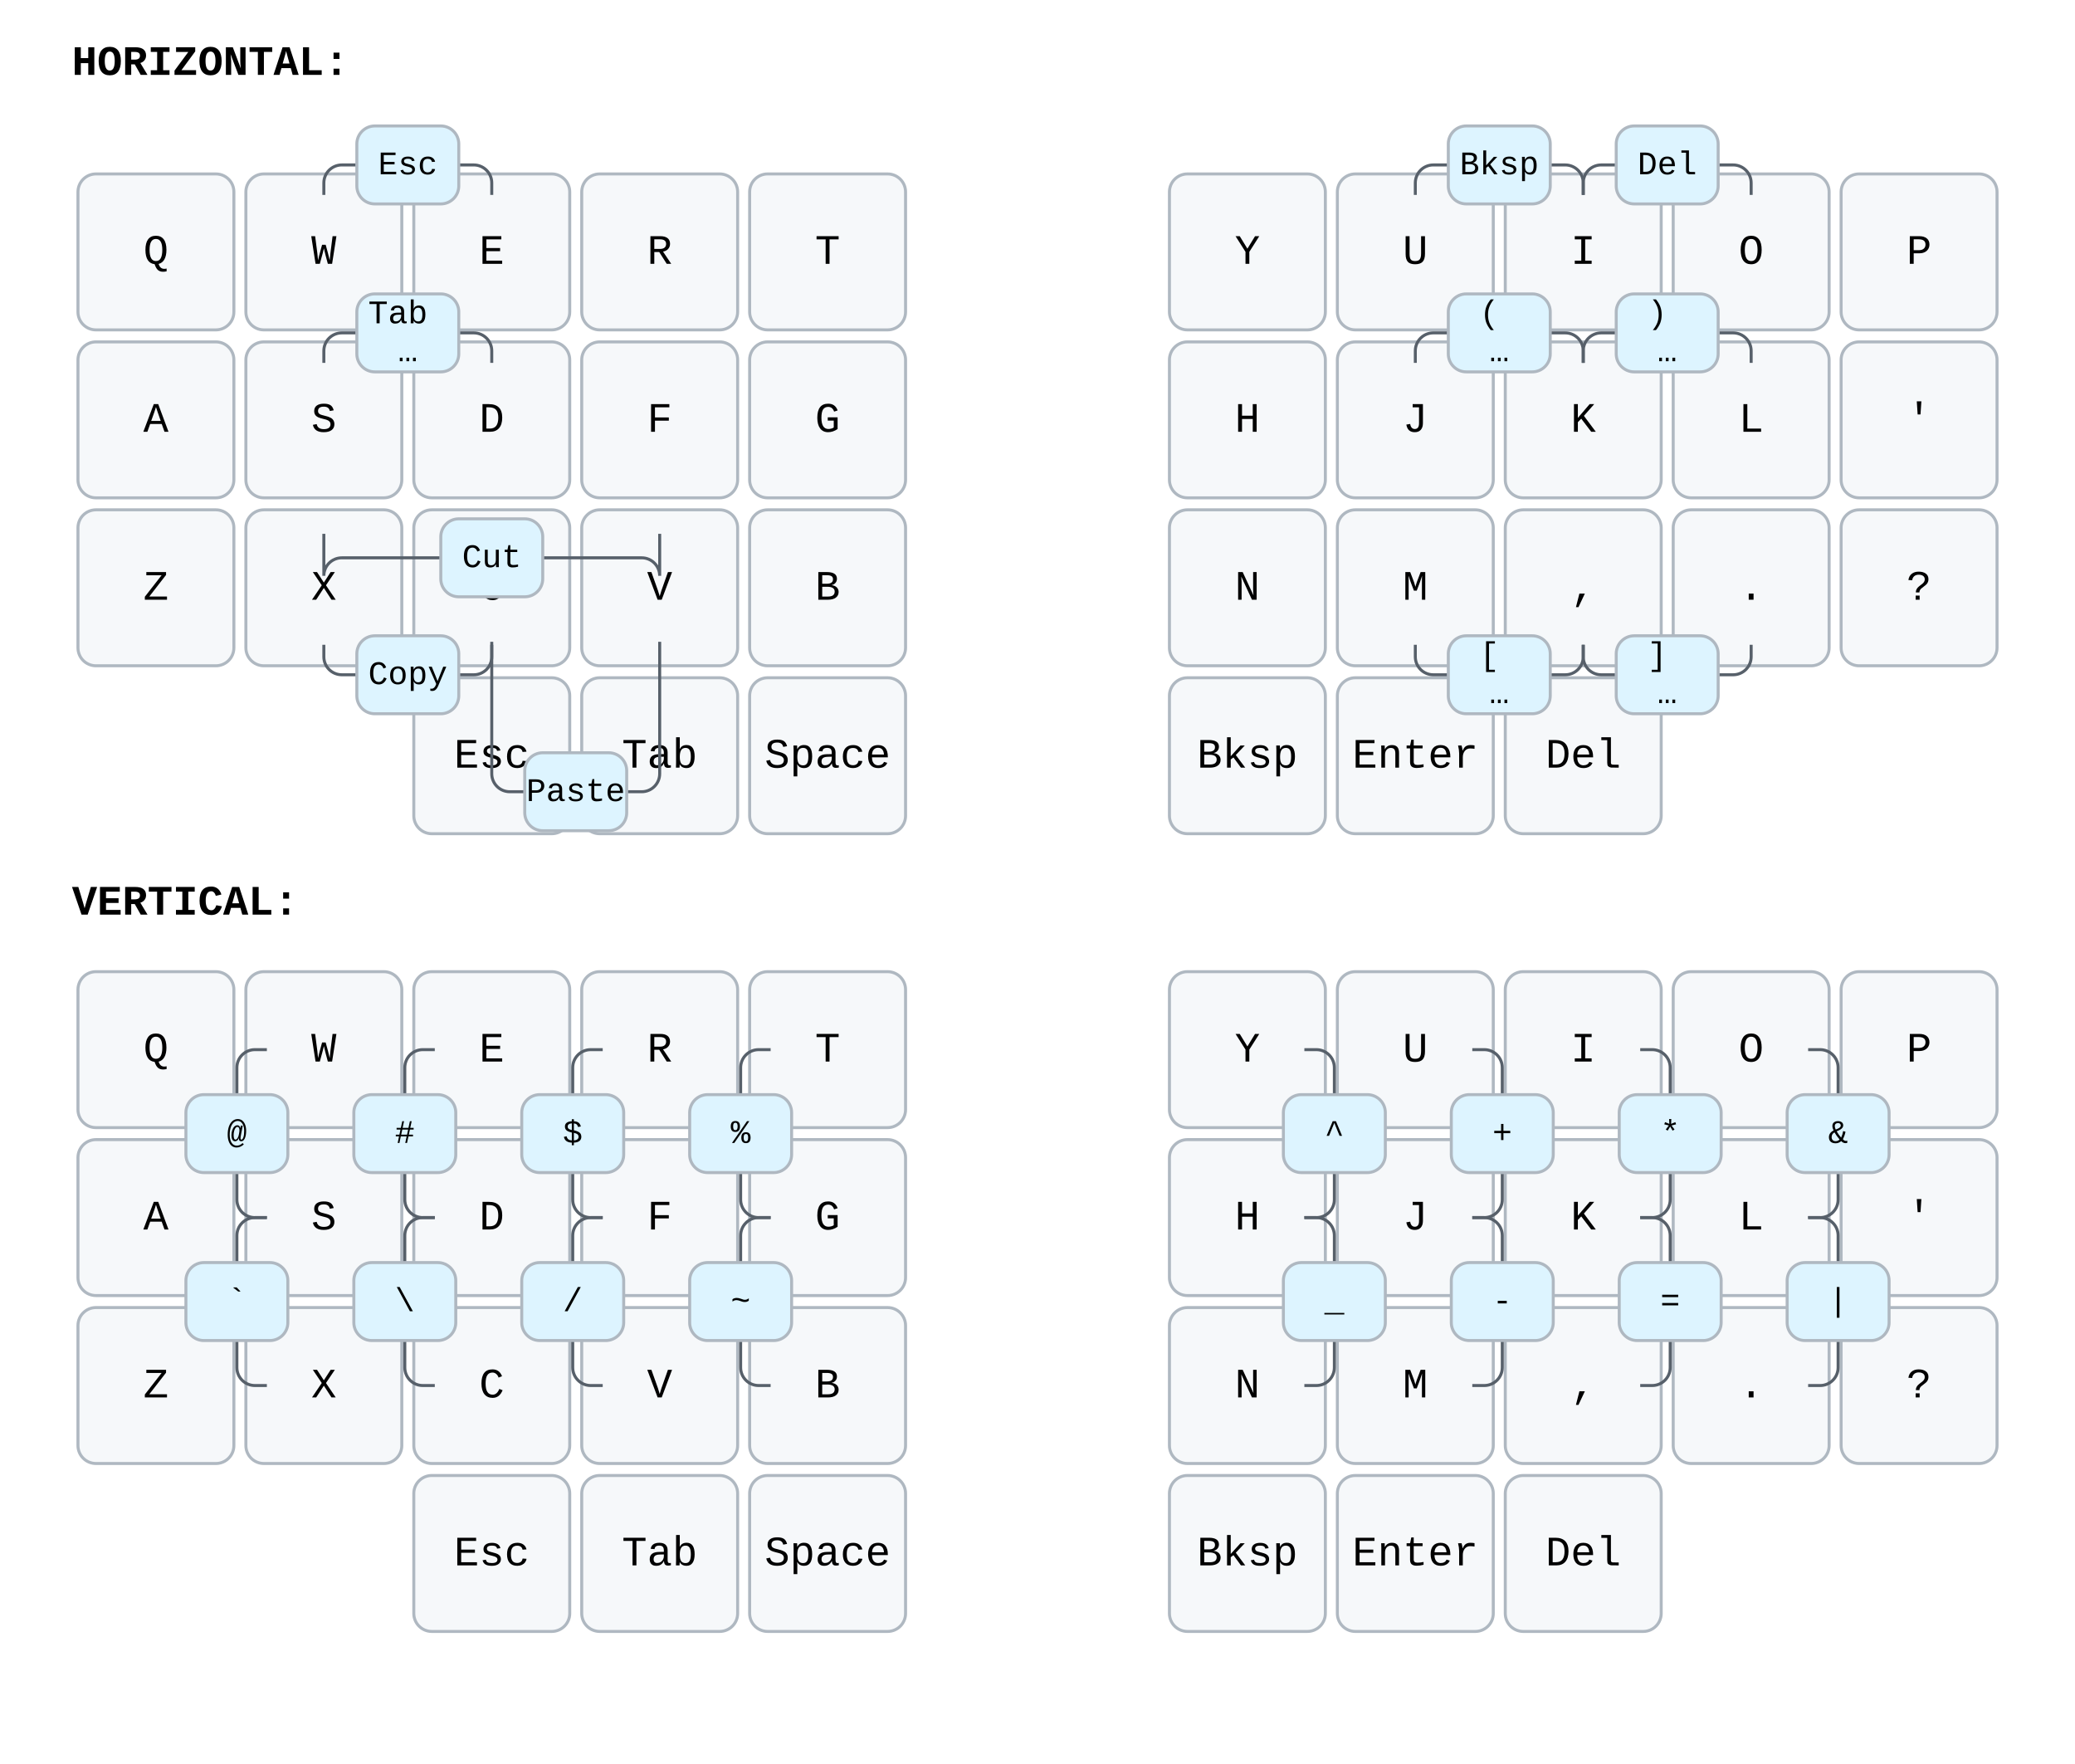
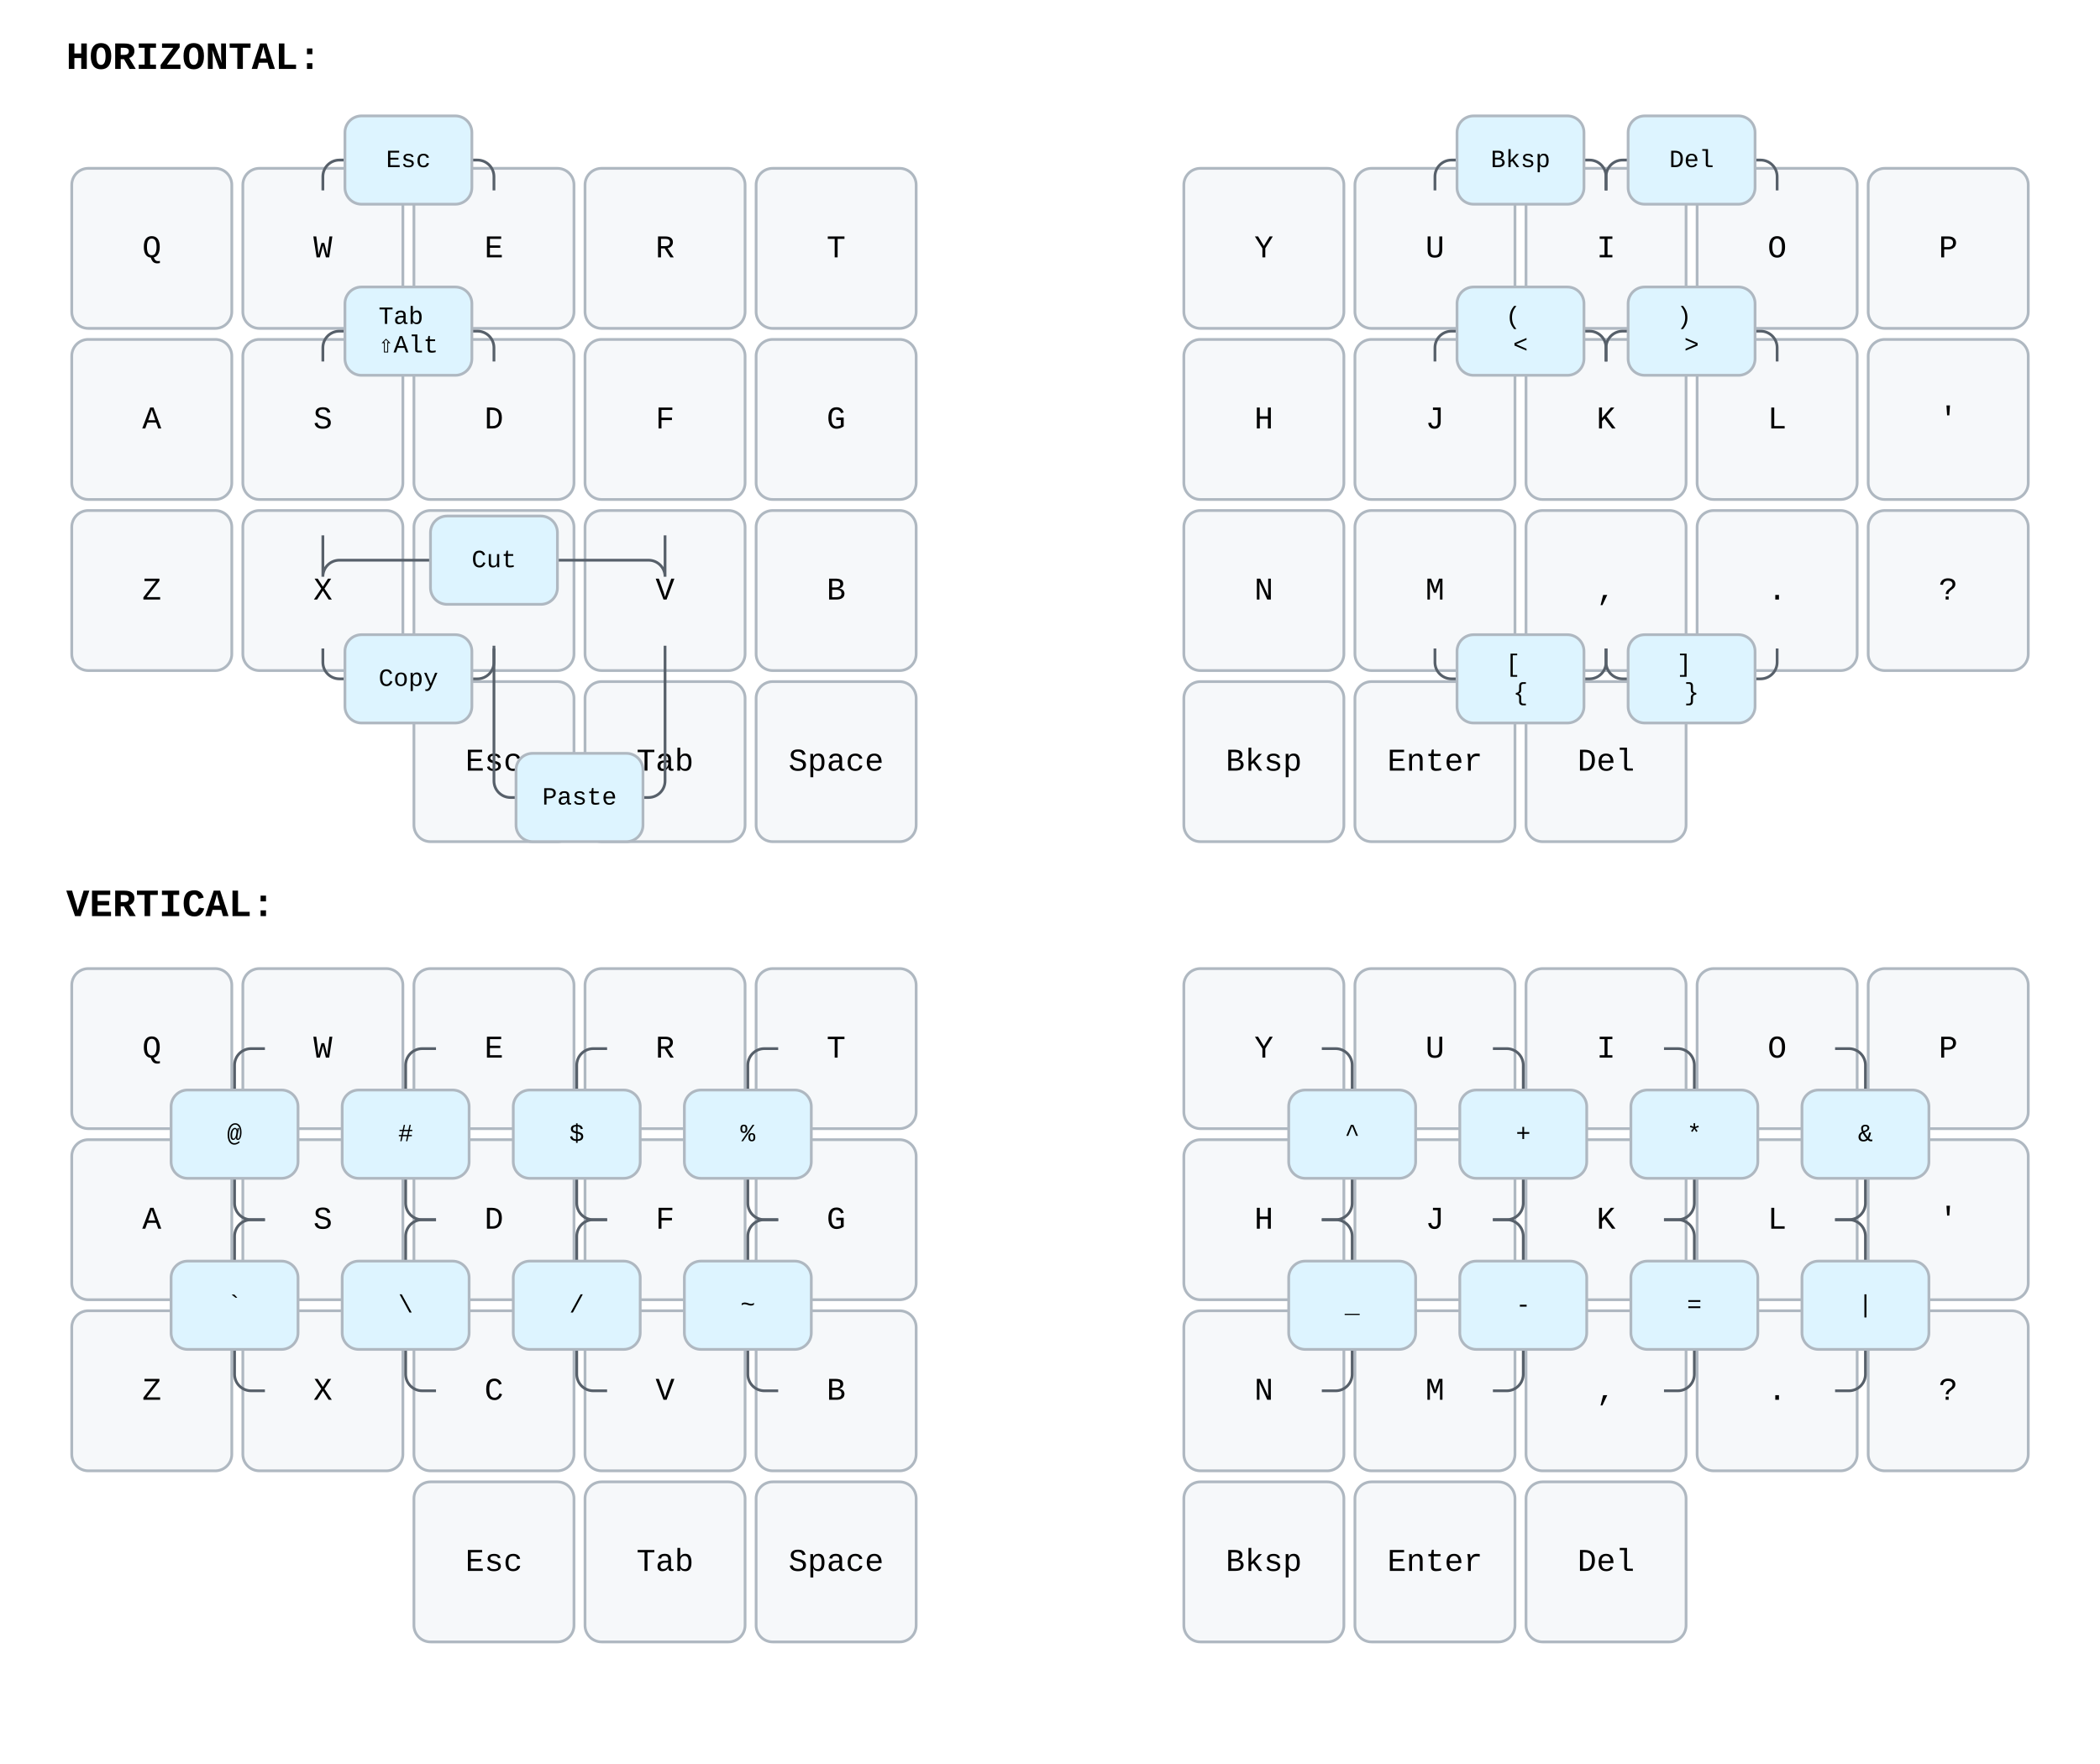
- <svg xmlns="http://www.w3.org/2000/svg" width="692" height="588" viewBox="0 0 692 588" class="keymap">
+ <svg xmlns="http://www.w3.org/2000/svg" width="761" height="639" viewBox="0 0 761 639" class="keymap">
  <style>svg {
  font-family: ui-monospace, SFMono-Regular, Consolas, Liberation Mono, monospace;
-   font-size: 14px;
+   font-size: 11.5px;
  text-rendering: optimizeLegibility;
}
rect { fill: #f6f8fa; stroke: #afb8c1; stroke-width: 1; }
rect.held { fill: #ffebe9; }
rect.combo { fill: #ddf4ff; }
text { text-anchor: middle; dominant-baseline: middle; }
- text.label { font-weight: 700; text-anchor: start; }
- text.hold, text.shifted, text.combo { font-size: 11px; }
+ text.label { font-size: 14px; font-weight: 700; text-anchor: start; }
+ text.hold, text.shifted { font-size: 8px; }
+ text.hold { transform: translateY(-5px); }
+ text.shifted { transform: translateY(5px); }
+ text.combo { font-size: 9px; }
path { stroke: #57606a; stroke-width: 1; fill: none; }

@media (prefers-color-scheme: dark) {
svg.keymap { fill: #d1d6db; }
rect.key { fill: #3f4750; }
rect.key, rect.combo { stroke: #60666c; }
rect.combo, rect.combo-separate { fill: #1f3d7a; }
rect.held, rect.combo.held { fill: #854747; }
text.label, text.footer { stroke: black; }
text.trans { fill: #7e8184; }
path.combo { stroke: #7f7f7f; }

}</style>
  <g transform="translate(24, 0)" class="layer-HORIZONTAL">
    <text x="0" y="21" class="label" id="HORIZONTAL">HORIZONTAL:</text>
-     <g transform="translate(0, 56)">
-       <g transform="translate(28, 28)" class="key keypos-0">
-         <rect rx="6" ry="6" x="-26" y="-26" width="52" height="52" class="key" />
+     <g transform="translate(0, 59)">
+       <g transform="translate(31, 31)" class="key keypos-0">
+         <rect rx="6" ry="6" x="-29" y="-29" width="58" height="58" class="key" />
        <text x="0" y="0" class="key tap">Q</text>
      </g>
-       <g transform="translate(84, 28)" class="key keypos-1">
-         <rect rx="6" ry="6" x="-26" y="-26" width="52" height="52" class="key" />
+       <g transform="translate(93, 31)" class="key keypos-1">
+         <rect rx="6" ry="6" x="-29" y="-29" width="58" height="58" class="key" />
        <text x="0" y="0" class="key tap">W</text>
      </g>
-       <g transform="translate(140, 28)" class="key keypos-2">
-         <rect rx="6" ry="6" x="-26" y="-26" width="52" height="52" class="key" />
+       <g transform="translate(155, 31)" class="key keypos-2">
+         <rect rx="6" ry="6" x="-29" y="-29" width="58" height="58" class="key" />
        <text x="0" y="0" class="key tap">E</text>
      </g>
-       <g transform="translate(196, 28)" class="key keypos-3">
-         <rect rx="6" ry="6" x="-26" y="-26" width="52" height="52" class="key" />
+       <g transform="translate(217, 31)" class="key keypos-3">
+         <rect rx="6" ry="6" x="-29" y="-29" width="58" height="58" class="key" />
        <text x="0" y="0" class="key tap">R</text>
      </g>
-       <g transform="translate(252, 28)" class="key keypos-4">
-         <rect rx="6" ry="6" x="-26" y="-26" width="52" height="52" class="key" />
+       <g transform="translate(279, 31)" class="key keypos-4">
+         <rect rx="6" ry="6" x="-29" y="-29" width="58" height="58" class="key" />
        <text x="0" y="0" class="key tap">T</text>
      </g>
-       <g transform="translate(392, 28)" class="key keypos-5">
-         <rect rx="6" ry="6" x="-26" y="-26" width="52" height="52" class="key" />
+       <g transform="translate(434, 31)" class="key keypos-5">
+         <rect rx="6" ry="6" x="-29" y="-29" width="58" height="58" class="key" />
        <text x="0" y="0" class="key tap">Y</text>
      </g>
-       <g transform="translate(448, 28)" class="key keypos-6">
-         <rect rx="6" ry="6" x="-26" y="-26" width="52" height="52" class="key" />
+       <g transform="translate(496, 31)" class="key keypos-6">
+         <rect rx="6" ry="6" x="-29" y="-29" width="58" height="58" class="key" />
        <text x="0" y="0" class="key tap">U</text>
      </g>
-       <g transform="translate(504, 28)" class="key keypos-7">
-         <rect rx="6" ry="6" x="-26" y="-26" width="52" height="52" class="key" />
+       <g transform="translate(558, 31)" class="key keypos-7">
+         <rect rx="6" ry="6" x="-29" y="-29" width="58" height="58" class="key" />
        <text x="0" y="0" class="key tap">I</text>
      </g>
-       <g transform="translate(560, 28)" class="key keypos-8">
-         <rect rx="6" ry="6" x="-26" y="-26" width="52" height="52" class="key" />
+       <g transform="translate(620, 31)" class="key keypos-8">
+         <rect rx="6" ry="6" x="-29" y="-29" width="58" height="58" class="key" />
        <text x="0" y="0" class="key tap">O</text>
      </g>
-       <g transform="translate(616, 28)" class="key keypos-9">
-         <rect rx="6" ry="6" x="-26" y="-26" width="52" height="52" class="key" />
+       <g transform="translate(682, 31)" class="key keypos-9">
+         <rect rx="6" ry="6" x="-29" y="-29" width="58" height="58" class="key" />
        <text x="0" y="0" class="key tap">P</text>
      </g>
-       <g transform="translate(28, 84)" class="key keypos-10">
-         <rect rx="6" ry="6" x="-26" y="-26" width="52" height="52" class="key" />
+       <g transform="translate(31, 93)" class="key keypos-10">
+         <rect rx="6" ry="6" x="-29" y="-29" width="58" height="58" class="key" />
        <text x="0" y="0" class="key tap">A</text>
      </g>
-       <g transform="translate(84, 84)" class="key keypos-11">
-         <rect rx="6" ry="6" x="-26" y="-26" width="52" height="52" class="key" />
+       <g transform="translate(93, 93)" class="key keypos-11">
+         <rect rx="6" ry="6" x="-29" y="-29" width="58" height="58" class="key" />
        <text x="0" y="0" class="key tap">S</text>
      </g>
-       <g transform="translate(140, 84)" class="key keypos-12">
-         <rect rx="6" ry="6" x="-26" y="-26" width="52" height="52" class="key" />
+       <g transform="translate(155, 93)" class="key keypos-12">
+         <rect rx="6" ry="6" x="-29" y="-29" width="58" height="58" class="key" />
        <text x="0" y="0" class="key tap">D</text>
      </g>
-       <g transform="translate(196, 84)" class="key keypos-13">
-         <rect rx="6" ry="6" x="-26" y="-26" width="52" height="52" class="key" />
+       <g transform="translate(217, 93)" class="key keypos-13">
+         <rect rx="6" ry="6" x="-29" y="-29" width="58" height="58" class="key" />
        <text x="0" y="0" class="key tap">F</text>
      </g>
-       <g transform="translate(252, 84)" class="key keypos-14">
-         <rect rx="6" ry="6" x="-26" y="-26" width="52" height="52" class="key" />
+       <g transform="translate(279, 93)" class="key keypos-14">
+         <rect rx="6" ry="6" x="-29" y="-29" width="58" height="58" class="key" />
        <text x="0" y="0" class="key tap">G</text>
      </g>
-       <g transform="translate(392, 84)" class="key keypos-15">
-         <rect rx="6" ry="6" x="-26" y="-26" width="52" height="52" class="key" />
+       <g transform="translate(434, 93)" class="key keypos-15">
+         <rect rx="6" ry="6" x="-29" y="-29" width="58" height="58" class="key" />
        <text x="0" y="0" class="key tap">H</text>
      </g>
-       <g transform="translate(448, 84)" class="key keypos-16">
-         <rect rx="6" ry="6" x="-26" y="-26" width="52" height="52" class="key" />
+       <g transform="translate(496, 93)" class="key keypos-16">
+         <rect rx="6" ry="6" x="-29" y="-29" width="58" height="58" class="key" />
        <text x="0" y="0" class="key tap">J</text>
      </g>
-       <g transform="translate(504, 84)" class="key keypos-17">
-         <rect rx="6" ry="6" x="-26" y="-26" width="52" height="52" class="key" />
+       <g transform="translate(558, 93)" class="key keypos-17">
+         <rect rx="6" ry="6" x="-29" y="-29" width="58" height="58" class="key" />
        <text x="0" y="0" class="key tap">K</text>
      </g>
-       <g transform="translate(560, 84)" class="key keypos-18">
-         <rect rx="6" ry="6" x="-26" y="-26" width="52" height="52" class="key" />
+       <g transform="translate(620, 93)" class="key keypos-18">
+         <rect rx="6" ry="6" x="-29" y="-29" width="58" height="58" class="key" />
        <text x="0" y="0" class="key tap">L</text>
      </g>
-       <g transform="translate(616, 84)" class="key keypos-19">
-         <rect rx="6" ry="6" x="-26" y="-26" width="52" height="52" class="key" />
+       <g transform="translate(682, 93)" class="key keypos-19">
+         <rect rx="6" ry="6" x="-29" y="-29" width="58" height="58" class="key" />
        <text x="0" y="0" class="key tap">'</text>
      </g>
-       <g transform="translate(28, 140)" class="key keypos-20">
-         <rect rx="6" ry="6" x="-26" y="-26" width="52" height="52" class="key" />
+       <g transform="translate(31, 155)" class="key keypos-20">
+         <rect rx="6" ry="6" x="-29" y="-29" width="58" height="58" class="key" />
        <text x="0" y="0" class="key tap">Z</text>
      </g>
-       <g transform="translate(84, 140)" class="key keypos-21">
-         <rect rx="6" ry="6" x="-26" y="-26" width="52" height="52" class="key" />
+       <g transform="translate(93, 155)" class="key keypos-21">
+         <rect rx="6" ry="6" x="-29" y="-29" width="58" height="58" class="key" />
        <text x="0" y="0" class="key tap">X</text>
      </g>
-       <g transform="translate(140, 140)" class="key keypos-22">
-         <rect rx="6" ry="6" x="-26" y="-26" width="52" height="52" class="key" />
+       <g transform="translate(155, 155)" class="key keypos-22">
+         <rect rx="6" ry="6" x="-29" y="-29" width="58" height="58" class="key" />
        <text x="0" y="0" class="key tap">C</text>
      </g>
-       <g transform="translate(196, 140)" class="key keypos-23">
-         <rect rx="6" ry="6" x="-26" y="-26" width="52" height="52" class="key" />
+       <g transform="translate(217, 155)" class="key keypos-23">
+         <rect rx="6" ry="6" x="-29" y="-29" width="58" height="58" class="key" />
        <text x="0" y="0" class="key tap">V</text>
      </g>
-       <g transform="translate(252, 140)" class="key keypos-24">
-         <rect rx="6" ry="6" x="-26" y="-26" width="52" height="52" class="key" />
+       <g transform="translate(279, 155)" class="key keypos-24">
+         <rect rx="6" ry="6" x="-29" y="-29" width="58" height="58" class="key" />
        <text x="0" y="0" class="key tap">B</text>
      </g>
-       <g transform="translate(392, 140)" class="key keypos-25">
-         <rect rx="6" ry="6" x="-26" y="-26" width="52" height="52" class="key" />
+       <g transform="translate(434, 155)" class="key keypos-25">
+         <rect rx="6" ry="6" x="-29" y="-29" width="58" height="58" class="key" />
        <text x="0" y="0" class="key tap">N</text>
      </g>
-       <g transform="translate(448, 140)" class="key keypos-26">
-         <rect rx="6" ry="6" x="-26" y="-26" width="52" height="52" class="key" />
+       <g transform="translate(496, 155)" class="key keypos-26">
+         <rect rx="6" ry="6" x="-29" y="-29" width="58" height="58" class="key" />
        <text x="0" y="0" class="key tap">M</text>
      </g>
-       <g transform="translate(504, 140)" class="key keypos-27">
-         <rect rx="6" ry="6" x="-26" y="-26" width="52" height="52" class="key" />
+       <g transform="translate(558, 155)" class="key keypos-27">
+         <rect rx="6" ry="6" x="-29" y="-29" width="58" height="58" class="key" />
        <text x="0" y="0" class="key tap">,</text>
      </g>
-       <g transform="translate(560, 140)" class="key keypos-28">
-         <rect rx="6" ry="6" x="-26" y="-26" width="52" height="52" class="key" />
+       <g transform="translate(620, 155)" class="key keypos-28">
+         <rect rx="6" ry="6" x="-29" y="-29" width="58" height="58" class="key" />
        <text x="0" y="0" class="key tap">.</text>
      </g>
-       <g transform="translate(616, 140)" class="key keypos-29">
-         <rect rx="6" ry="6" x="-26" y="-26" width="52" height="52" class="key" />
+       <g transform="translate(682, 155)" class="key keypos-29">
+         <rect rx="6" ry="6" x="-29" y="-29" width="58" height="58" class="key" />
        <text x="0" y="0" class="key tap">?</text>
      </g>
-       <g transform="translate(140, 196)" class="key keypos-30">
-         <rect rx="6" ry="6" x="-26" y="-26" width="52" height="52" class="key" />
+       <g transform="translate(155, 217)" class="key keypos-30">
+         <rect rx="6" ry="6" x="-29" y="-29" width="58" height="58" class="key" />
        <text x="0" y="0" class="key tap">Esc</text>
      </g>
-       <g transform="translate(196, 196)" class="key keypos-31">
-         <rect rx="6" ry="6" x="-26" y="-26" width="52" height="52" class="key" />
+       <g transform="translate(217, 217)" class="key keypos-31">
+         <rect rx="6" ry="6" x="-29" y="-29" width="58" height="58" class="key" />
        <text x="0" y="0" class="key tap">Tab</text>
      </g>
-       <g transform="translate(252, 196)" class="key keypos-32">
-         <rect rx="6" ry="6" x="-26" y="-26" width="52" height="52" class="key" />
+       <g transform="translate(279, 217)" class="key keypos-32">
+         <rect rx="6" ry="6" x="-29" y="-29" width="58" height="58" class="key" />
        <text x="0" y="0" class="key tap">Space</text>
      </g>
-       <g transform="translate(392, 196)" class="key keypos-33">
-         <rect rx="6" ry="6" x="-26" y="-26" width="52" height="52" class="key" />
+       <g transform="translate(434, 217)" class="key keypos-33">
+         <rect rx="6" ry="6" x="-29" y="-29" width="58" height="58" class="key" />
        <text x="0" y="0" class="key tap">Bksp</text>
      </g>
-       <g transform="translate(448, 196)" class="key keypos-34">
-         <rect rx="6" ry="6" x="-26" y="-26" width="52" height="52" class="key" />
+       <g transform="translate(496, 217)" class="key keypos-34">
+         <rect rx="6" ry="6" x="-29" y="-29" width="58" height="58" class="key" />
        <text x="0" y="0" class="key tap">Enter</text>
      </g>
-       <g transform="translate(504, 196)" class="key keypos-35">
-         <rect rx="6" ry="6" x="-26" y="-26" width="52" height="52" class="key" />
+       <g transform="translate(558, 217)" class="key keypos-35">
+         <rect rx="6" ry="6" x="-29" y="-29" width="58" height="58" class="key" />
        <text x="0" y="0" class="key tap">Del</text>
      </g>
      <g class="combo combopos-0">
-         <path d="M112,-1 h-22 a6.0,6.0 0 0 0 -6.0,6.0 v4" class="combo" />
-         <path d="M112,-1 h22 a6.0,6.0 0 0 1 6.0,6.0 v4" class="combo" />
-         <rect rx="6" ry="6" x="95" y="-14" width="34" height="26" class="combo" />
-         <text x="112" y="-1" class="combo tap">Esc</text>
+         <path d="M124,-1 h-25 a6.0,6.0 0 0 0 -6.0,6.0 v5" class="combo" />
+         <path d="M124,-1 h25 a6.0,6.0 0 0 1 6.0,6.0 v5" class="combo" />
+         <rect rx="6" ry="6" x="101" y="-17" width="46" height="32" class="combo" />
+         <text x="124" y="-1" class="combo tap">Esc</text>
      </g>
      <g class="combo combopos-1">
-         <path d="M112,55 h-22 a6.0,6.0 0 0 0 -6.0,6.0 v4" class="combo" />
-         <path d="M112,55 h22 a6.0,6.0 0 0 1 6.0,6.0 v4" class="combo" />
-         <rect rx="6" ry="6" x="95" y="42" width="34" height="26" class="combo" />
-         <text x="112" y="55" class="combo tap">
-           <tspan x="112" dy="-0.575em">Tab</tspan>
-           <tspan x="112" dy="1.15em">…</tspan>
+         <path d="M124,61 h-25 a6.0,6.0 0 0 0 -6.0,6.0 v5" class="combo" />
+         <path d="M124,61 h25 a6.0,6.0 0 0 1 6.0,6.0 v5" class="combo" />
+         <rect rx="6" ry="6" x="101" y="45" width="46" height="32" class="combo" />
+         <text x="124" y="61" class="combo tap">
+           <tspan x="124" dy="-0.575em">Tab</tspan>
+           <tspan x="124" dy="1.15em">⇧Alt</tspan>
        </text>
      </g>
      <g class="combo combopos-2">
-         <path d="M140,130 h-50 a6.0,6.0 0 0 0 -6.0,6.0 v-14" class="combo" />
-         <path d="M140,130 h50 a6.0,6.0 0 0 1 6.0,6.0 v-14" class="combo" />
-         <rect rx="6" ry="6" x="123" y="117" width="34" height="26" class="combo" />
-         <text x="140" y="130" class="combo tap">Cut</text>
+         <path d="M155,144 h-56 a6.0,6.0 0 0 0 -6.0,6.0 v-15" class="combo" />
+         <path d="M155,144 h56 a6.0,6.0 0 0 1 6.0,6.0 v-15" class="combo" />
+         <rect rx="6" ry="6" x="132" y="128" width="46" height="32" class="combo" />
+         <text x="155" y="144" class="combo tap">Cut</text>
      </g>
      <g class="combo combopos-3">
-         <path d="M112,169 h-22 a6.0,6.0 0 0 1 -6.0,-6.0 v-4" class="combo" />
-         <path d="M112,169 h22 a6.0,6.0 0 0 0 6.0,-6.0 v-4" class="combo" />
-         <rect rx="6" ry="6" x="95" y="156" width="34" height="26" class="combo" />
-         <text x="112" y="169" class="combo tap">Copy</text>
+         <path d="M124,187 h-25 a6.0,6.0 0 0 1 -6.0,-6.0 v-5" class="combo" />
+         <path d="M124,187 h25 a6.0,6.0 0 0 0 6.0,-6.0 v-5" class="combo" />
+         <rect rx="6" ry="6" x="101" y="171" width="46" height="32" class="combo" />
+         <text x="124" y="187" class="combo tap">Copy</text>
      </g>
      <g class="combo combopos-4">
-         <path d="M168,208 h-22 a6.0,6.0 0 0 1 -6.0,-6.0 v-44" class="combo" />
-         <path d="M168,208 h22 a6.0,6.0 0 0 0 6.0,-6.0 v-44" class="combo" />
-         <rect rx="6" ry="6" x="151" y="195" width="34" height="26" class="combo" />
-         <text x="168" y="208" class="combo tap">Paste</text>
+         <path d="M186,230 h-25 a6.0,6.0 0 0 1 -6.0,-6.0 v-49" class="combo" />
+         <path d="M186,230 h25 a6.0,6.0 0 0 0 6.0,-6.0 v-49" class="combo" />
+         <rect rx="6" ry="6" x="163" y="214" width="46" height="32" class="combo" />
+         <text x="186" y="230" class="combo tap">Paste</text>
      </g>
      <g class="combo combopos-5">
-         <path d="M476,-1 h-22 a6.0,6.0 0 0 0 -6.0,6.0 v4" class="combo" />
-         <path d="M476,-1 h22 a6.0,6.0 0 0 1 6.0,6.0 v4" class="combo" />
-         <rect rx="6" ry="6" x="459" y="-14" width="34" height="26" class="combo" />
-         <text x="476" y="-1" class="combo tap">Bksp</text>
+         <path d="M527,-1 h-25 a6.0,6.0 0 0 0 -6.0,6.0 v5" class="combo" />
+         <path d="M527,-1 h25 a6.0,6.0 0 0 1 6.0,6.0 v5" class="combo" />
+         <rect rx="6" ry="6" x="504" y="-17" width="46" height="32" class="combo" />
+         <text x="527" y="-1" class="combo tap">Bksp</text>
      </g>
      <g class="combo combopos-6">
-         <path d="M532,-1 h-22 a6.0,6.0 0 0 0 -6.0,6.0 v4" class="combo" />
-         <path d="M532,-1 h22 a6.0,6.0 0 0 1 6.0,6.0 v4" class="combo" />
-         <rect rx="6" ry="6" x="515" y="-14" width="34" height="26" class="combo" />
-         <text x="532" y="-1" class="combo tap">Del</text>
+         <path d="M589,-1 h-25 a6.0,6.0 0 0 0 -6.0,6.0 v5" class="combo" />
+         <path d="M589,-1 h25 a6.0,6.0 0 0 1 6.0,6.0 v5" class="combo" />
+         <rect rx="6" ry="6" x="566" y="-17" width="46" height="32" class="combo" />
+         <text x="589" y="-1" class="combo tap">Del</text>
      </g>
      <g class="combo combopos-7">
-         <path d="M476,55 h-22 a6.0,6.0 0 0 0 -6.0,6.0 v4" class="combo" />
-         <path d="M476,55 h22 a6.0,6.0 0 0 1 6.0,6.0 v4" class="combo" />
-         <rect rx="6" ry="6" x="459" y="42" width="34" height="26" class="combo" />
-         <text x="476" y="55" class="combo tap">
-           <tspan x="476" dy="-0.575em">(</tspan>
-           <tspan x="476" dy="1.15em">…</tspan>
+         <path d="M527,61 h-25 a6.0,6.0 0 0 0 -6.0,6.0 v5" class="combo" />
+         <path d="M527,61 h25 a6.0,6.0 0 0 1 6.0,6.0 v5" class="combo" />
+         <rect rx="6" ry="6" x="504" y="45" width="46" height="32" class="combo" />
+         <text x="527" y="61" class="combo tap">
+           <tspan x="527" dy="-0.575em">(</tspan>
+           <tspan x="527" dy="1.15em">&lt;</tspan>
        </text>
      </g>
      <g class="combo combopos-8">
-         <path d="M532,55 h-22 a6.0,6.0 0 0 0 -6.0,6.0 v4" class="combo" />
-         <path d="M532,55 h22 a6.0,6.0 0 0 1 6.0,6.0 v4" class="combo" />
-         <rect rx="6" ry="6" x="515" y="42" width="34" height="26" class="combo" />
-         <text x="532" y="55" class="combo tap">
-           <tspan x="532" dy="-0.575em">)</tspan>
-           <tspan x="532" dy="1.15em">…</tspan>
+         <path d="M589,61 h-25 a6.0,6.0 0 0 0 -6.0,6.0 v5" class="combo" />
+         <path d="M589,61 h25 a6.0,6.0 0 0 1 6.0,6.0 v5" class="combo" />
+         <rect rx="6" ry="6" x="566" y="45" width="46" height="32" class="combo" />
+         <text x="589" y="61" class="combo tap">
+           <tspan x="589" dy="-0.575em">)</tspan>
+           <tspan x="589" dy="1.15em">&gt;</tspan>
        </text>
      </g>
      <g class="combo combopos-9">
-         <path d="M476,169 h-22 a6.0,6.0 0 0 1 -6.0,-6.0 v-4" class="combo" />
-         <path d="M476,169 h22 a6.0,6.0 0 0 0 6.0,-6.0 v-4" class="combo" />
-         <rect rx="6" ry="6" x="459" y="156" width="34" height="26" class="combo" />
-         <text x="476" y="169" class="combo tap">
-           <tspan x="476" dy="-0.575em">[</tspan>
-           <tspan x="476" dy="1.15em">…</tspan>
+         <path d="M527,187 h-25 a6.0,6.0 0 0 1 -6.0,-6.0 v-5" class="combo" />
+         <path d="M527,187 h25 a6.0,6.0 0 0 0 6.0,-6.0 v-5" class="combo" />
+         <rect rx="6" ry="6" x="504" y="171" width="46" height="32" class="combo" />
+         <text x="527" y="187" class="combo tap">
+           <tspan x="527" dy="-0.575em">[</tspan>
+           <tspan x="527" dy="1.15em">{</tspan>
        </text>
      </g>
      <g class="combo combopos-10">
-         <path d="M532,169 h-22 a6.0,6.0 0 0 1 -6.0,-6.0 v-4" class="combo" />
-         <path d="M532,169 h22 a6.0,6.0 0 0 0 6.0,-6.0 v-4" class="combo" />
-         <rect rx="6" ry="6" x="515" y="156" width="34" height="26" class="combo" />
-         <text x="532" y="169" class="combo tap">
-           <tspan x="532" dy="-0.575em">]</tspan>
-           <tspan x="532" dy="1.15em">…</tspan>
+         <path d="M589,187 h-25 a6.0,6.0 0 0 1 -6.0,-6.0 v-5" class="combo" />
+         <path d="M589,187 h25 a6.0,6.0 0 0 0 6.0,-6.0 v-5" class="combo" />
+         <rect rx="6" ry="6" x="566" y="171" width="46" height="32" class="combo" />
+         <text x="589" y="187" class="combo tap">
+           <tspan x="589" dy="-0.575em">]</tspan>
+           <tspan x="589" dy="1.15em">}</tspan>
        </text>
      </g>
    </g>
  </g>
-   <g transform="translate(24, 280)" class="layer-VERTICAL">
+   <g transform="translate(24, 307)" class="layer-VERTICAL">
    <text x="0" y="21" class="label" id="VERTICAL">VERTICAL:</text>
    <g transform="translate(0, 42)">
-       <g transform="translate(28, 28)" class="key keypos-0">
-         <rect rx="6" ry="6" x="-26" y="-26" width="52" height="52" class="key" />
+       <g transform="translate(31, 31)" class="key keypos-0">
+         <rect rx="6" ry="6" x="-29" y="-29" width="58" height="58" class="key" />
        <text x="0" y="0" class="key tap">Q</text>
      </g>
-       <g transform="translate(84, 28)" class="key keypos-1">
-         <rect rx="6" ry="6" x="-26" y="-26" width="52" height="52" class="key" />
+       <g transform="translate(93, 31)" class="key keypos-1">
+         <rect rx="6" ry="6" x="-29" y="-29" width="58" height="58" class="key" />
        <text x="0" y="0" class="key tap">W</text>
      </g>
-       <g transform="translate(140, 28)" class="key keypos-2">
-         <rect rx="6" ry="6" x="-26" y="-26" width="52" height="52" class="key" />
+       <g transform="translate(155, 31)" class="key keypos-2">
+         <rect rx="6" ry="6" x="-29" y="-29" width="58" height="58" class="key" />
        <text x="0" y="0" class="key tap">E</text>
      </g>
-       <g transform="translate(196, 28)" class="key keypos-3">
-         <rect rx="6" ry="6" x="-26" y="-26" width="52" height="52" class="key" />
+       <g transform="translate(217, 31)" class="key keypos-3">
+         <rect rx="6" ry="6" x="-29" y="-29" width="58" height="58" class="key" />
        <text x="0" y="0" class="key tap">R</text>
      </g>
-       <g transform="translate(252, 28)" class="key keypos-4">
-         <rect rx="6" ry="6" x="-26" y="-26" width="52" height="52" class="key" />
+       <g transform="translate(279, 31)" class="key keypos-4">
+         <rect rx="6" ry="6" x="-29" y="-29" width="58" height="58" class="key" />
        <text x="0" y="0" class="key tap">T</text>
      </g>
-       <g transform="translate(392, 28)" class="key keypos-5">
-         <rect rx="6" ry="6" x="-26" y="-26" width="52" height="52" class="key" />
+       <g transform="translate(434, 31)" class="key keypos-5">
+         <rect rx="6" ry="6" x="-29" y="-29" width="58" height="58" class="key" />
        <text x="0" y="0" class="key tap">Y</text>
      </g>
-       <g transform="translate(448, 28)" class="key keypos-6">
-         <rect rx="6" ry="6" x="-26" y="-26" width="52" height="52" class="key" />
+       <g transform="translate(496, 31)" class="key keypos-6">
+         <rect rx="6" ry="6" x="-29" y="-29" width="58" height="58" class="key" />
        <text x="0" y="0" class="key tap">U</text>
      </g>
-       <g transform="translate(504, 28)" class="key keypos-7">
-         <rect rx="6" ry="6" x="-26" y="-26" width="52" height="52" class="key" />
+       <g transform="translate(558, 31)" class="key keypos-7">
+         <rect rx="6" ry="6" x="-29" y="-29" width="58" height="58" class="key" />
        <text x="0" y="0" class="key tap">I</text>
      </g>
-       <g transform="translate(560, 28)" class="key keypos-8">
-         <rect rx="6" ry="6" x="-26" y="-26" width="52" height="52" class="key" />
+       <g transform="translate(620, 31)" class="key keypos-8">
+         <rect rx="6" ry="6" x="-29" y="-29" width="58" height="58" class="key" />
        <text x="0" y="0" class="key tap">O</text>
      </g>
-       <g transform="translate(616, 28)" class="key keypos-9">
-         <rect rx="6" ry="6" x="-26" y="-26" width="52" height="52" class="key" />
+       <g transform="translate(682, 31)" class="key keypos-9">
+         <rect rx="6" ry="6" x="-29" y="-29" width="58" height="58" class="key" />
        <text x="0" y="0" class="key tap">P</text>
      </g>
-       <g transform="translate(28, 84)" class="key keypos-10">
-         <rect rx="6" ry="6" x="-26" y="-26" width="52" height="52" class="key" />
+       <g transform="translate(31, 93)" class="key keypos-10">
+         <rect rx="6" ry="6" x="-29" y="-29" width="58" height="58" class="key" />
        <text x="0" y="0" class="key tap">A</text>
      </g>
-       <g transform="translate(84, 84)" class="key keypos-11">
-         <rect rx="6" ry="6" x="-26" y="-26" width="52" height="52" class="key" />
+       <g transform="translate(93, 93)" class="key keypos-11">
+         <rect rx="6" ry="6" x="-29" y="-29" width="58" height="58" class="key" />
        <text x="0" y="0" class="key tap">S</text>
      </g>
-       <g transform="translate(140, 84)" class="key keypos-12">
-         <rect rx="6" ry="6" x="-26" y="-26" width="52" height="52" class="key" />
+       <g transform="translate(155, 93)" class="key keypos-12">
+         <rect rx="6" ry="6" x="-29" y="-29" width="58" height="58" class="key" />
        <text x="0" y="0" class="key tap">D</text>
      </g>
-       <g transform="translate(196, 84)" class="key keypos-13">
-         <rect rx="6" ry="6" x="-26" y="-26" width="52" height="52" class="key" />
+       <g transform="translate(217, 93)" class="key keypos-13">
+         <rect rx="6" ry="6" x="-29" y="-29" width="58" height="58" class="key" />
        <text x="0" y="0" class="key tap">F</text>
      </g>
-       <g transform="translate(252, 84)" class="key keypos-14">
-         <rect rx="6" ry="6" x="-26" y="-26" width="52" height="52" class="key" />
+       <g transform="translate(279, 93)" class="key keypos-14">
+         <rect rx="6" ry="6" x="-29" y="-29" width="58" height="58" class="key" />
        <text x="0" y="0" class="key tap">G</text>
      </g>
-       <g transform="translate(392, 84)" class="key keypos-15">
-         <rect rx="6" ry="6" x="-26" y="-26" width="52" height="52" class="key" />
+       <g transform="translate(434, 93)" class="key keypos-15">
+         <rect rx="6" ry="6" x="-29" y="-29" width="58" height="58" class="key" />
        <text x="0" y="0" class="key tap">H</text>
      </g>
-       <g transform="translate(448, 84)" class="key keypos-16">
-         <rect rx="6" ry="6" x="-26" y="-26" width="52" height="52" class="key" />
+       <g transform="translate(496, 93)" class="key keypos-16">
+         <rect rx="6" ry="6" x="-29" y="-29" width="58" height="58" class="key" />
        <text x="0" y="0" class="key tap">J</text>
      </g>
-       <g transform="translate(504, 84)" class="key keypos-17">
-         <rect rx="6" ry="6" x="-26" y="-26" width="52" height="52" class="key" />
+       <g transform="translate(558, 93)" class="key keypos-17">
+         <rect rx="6" ry="6" x="-29" y="-29" width="58" height="58" class="key" />
        <text x="0" y="0" class="key tap">K</text>
      </g>
-       <g transform="translate(560, 84)" class="key keypos-18">
-         <rect rx="6" ry="6" x="-26" y="-26" width="52" height="52" class="key" />
+       <g transform="translate(620, 93)" class="key keypos-18">
+         <rect rx="6" ry="6" x="-29" y="-29" width="58" height="58" class="key" />
        <text x="0" y="0" class="key tap">L</text>
      </g>
-       <g transform="translate(616, 84)" class="key keypos-19">
-         <rect rx="6" ry="6" x="-26" y="-26" width="52" height="52" class="key" />
+       <g transform="translate(682, 93)" class="key keypos-19">
+         <rect rx="6" ry="6" x="-29" y="-29" width="58" height="58" class="key" />
        <text x="0" y="0" class="key tap">'</text>
      </g>
-       <g transform="translate(28, 140)" class="key keypos-20">
-         <rect rx="6" ry="6" x="-26" y="-26" width="52" height="52" class="key" />
+       <g transform="translate(31, 155)" class="key keypos-20">
+         <rect rx="6" ry="6" x="-29" y="-29" width="58" height="58" class="key" />
        <text x="0" y="0" class="key tap">Z</text>
      </g>
-       <g transform="translate(84, 140)" class="key keypos-21">
-         <rect rx="6" ry="6" x="-26" y="-26" width="52" height="52" class="key" />
+       <g transform="translate(93, 155)" class="key keypos-21">
+         <rect rx="6" ry="6" x="-29" y="-29" width="58" height="58" class="key" />
        <text x="0" y="0" class="key tap">X</text>
      </g>
-       <g transform="translate(140, 140)" class="key keypos-22">
-         <rect rx="6" ry="6" x="-26" y="-26" width="52" height="52" class="key" />
+       <g transform="translate(155, 155)" class="key keypos-22">
+         <rect rx="6" ry="6" x="-29" y="-29" width="58" height="58" class="key" />
        <text x="0" y="0" class="key tap">C</text>
      </g>
-       <g transform="translate(196, 140)" class="key keypos-23">
-         <rect rx="6" ry="6" x="-26" y="-26" width="52" height="52" class="key" />
+       <g transform="translate(217, 155)" class="key keypos-23">
+         <rect rx="6" ry="6" x="-29" y="-29" width="58" height="58" class="key" />
        <text x="0" y="0" class="key tap">V</text>
      </g>
-       <g transform="translate(252, 140)" class="key keypos-24">
-         <rect rx="6" ry="6" x="-26" y="-26" width="52" height="52" class="key" />
+       <g transform="translate(279, 155)" class="key keypos-24">
+         <rect rx="6" ry="6" x="-29" y="-29" width="58" height="58" class="key" />
        <text x="0" y="0" class="key tap">B</text>
      </g>
-       <g transform="translate(392, 140)" class="key keypos-25">
-         <rect rx="6" ry="6" x="-26" y="-26" width="52" height="52" class="key" />
+       <g transform="translate(434, 155)" class="key keypos-25">
+         <rect rx="6" ry="6" x="-29" y="-29" width="58" height="58" class="key" />
        <text x="0" y="0" class="key tap">N</text>
      </g>
-       <g transform="translate(448, 140)" class="key keypos-26">
-         <rect rx="6" ry="6" x="-26" y="-26" width="52" height="52" class="key" />
+       <g transform="translate(496, 155)" class="key keypos-26">
+         <rect rx="6" ry="6" x="-29" y="-29" width="58" height="58" class="key" />
        <text x="0" y="0" class="key tap">M</text>
      </g>
-       <g transform="translate(504, 140)" class="key keypos-27">
-         <rect rx="6" ry="6" x="-26" y="-26" width="52" height="52" class="key" />
+       <g transform="translate(558, 155)" class="key keypos-27">
+         <rect rx="6" ry="6" x="-29" y="-29" width="58" height="58" class="key" />
        <text x="0" y="0" class="key tap">,</text>
      </g>
-       <g transform="translate(560, 140)" class="key keypos-28">
-         <rect rx="6" ry="6" x="-26" y="-26" width="52" height="52" class="key" />
+       <g transform="translate(620, 155)" class="key keypos-28">
+         <rect rx="6" ry="6" x="-29" y="-29" width="58" height="58" class="key" />
        <text x="0" y="0" class="key tap">.</text>
      </g>
-       <g transform="translate(616, 140)" class="key keypos-29">
-         <rect rx="6" ry="6" x="-26" y="-26" width="52" height="52" class="key" />
+       <g transform="translate(682, 155)" class="key keypos-29">
+         <rect rx="6" ry="6" x="-29" y="-29" width="58" height="58" class="key" />
        <text x="0" y="0" class="key tap">?</text>
      </g>
-       <g transform="translate(140, 196)" class="key keypos-30">
-         <rect rx="6" ry="6" x="-26" y="-26" width="52" height="52" class="key" />
+       <g transform="translate(155, 217)" class="key keypos-30">
+         <rect rx="6" ry="6" x="-29" y="-29" width="58" height="58" class="key" />
        <text x="0" y="0" class="key tap">Esc</text>
      </g>
-       <g transform="translate(196, 196)" class="key keypos-31">
-         <rect rx="6" ry="6" x="-26" y="-26" width="52" height="52" class="key" />
+       <g transform="translate(217, 217)" class="key keypos-31">
+         <rect rx="6" ry="6" x="-29" y="-29" width="58" height="58" class="key" />
        <text x="0" y="0" class="key tap">Tab</text>
      </g>
-       <g transform="translate(252, 196)" class="key keypos-32">
-         <rect rx="6" ry="6" x="-26" y="-26" width="52" height="52" class="key" />
+       <g transform="translate(279, 217)" class="key keypos-32">
+         <rect rx="6" ry="6" x="-29" y="-29" width="58" height="58" class="key" />
        <text x="0" y="0" class="key tap">Space</text>
      </g>
-       <g transform="translate(392, 196)" class="key keypos-33">
-         <rect rx="6" ry="6" x="-26" y="-26" width="52" height="52" class="key" />
+       <g transform="translate(434, 217)" class="key keypos-33">
+         <rect rx="6" ry="6" x="-29" y="-29" width="58" height="58" class="key" />
        <text x="0" y="0" class="key tap">Bksp</text>
      </g>
-       <g transform="translate(448, 196)" class="key keypos-34">
-         <rect rx="6" ry="6" x="-26" y="-26" width="52" height="52" class="key" />
+       <g transform="translate(496, 217)" class="key keypos-34">
+         <rect rx="6" ry="6" x="-29" y="-29" width="58" height="58" class="key" />
        <text x="0" y="0" class="key tap">Enter</text>
      </g>
-       <g transform="translate(504, 196)" class="key keypos-35">
-         <rect rx="6" ry="6" x="-26" y="-26" width="52" height="52" class="key" />
+       <g transform="translate(558, 217)" class="key keypos-35">
+         <rect rx="6" ry="6" x="-29" y="-29" width="58" height="58" class="key" />
        <text x="0" y="0" class="key tap">Del</text>
      </g>
      <g class="combo combopos-0">
-         <path d="M55,56 v-22 a6.0,6.0 0 0 1 6.0,-6.0 h4" class="combo" />
-         <path d="M55,56 v22 a6.0,6.0 0 0 0 6.0,6.0 h4" class="combo" />
-         <rect rx="6" ry="6" x="38" y="43" width="34" height="26" class="combo" />
-         <text x="55" y="56" class="combo tap">@</text>
+         <path d="M61,62 v-25 a6.0,6.0 0 0 1 6.0,-6.0 h5" class="combo" />
+         <path d="M61,62 v25 a6.0,6.0 0 0 0 6.0,6.0 h5" class="combo" />
+         <rect rx="6" ry="6" x="38" y="46" width="46" height="32" class="combo" />
+         <text x="61" y="62" class="combo tap">@</text>
      </g>
      <g class="combo combopos-1">
-         <path d="M111,56 v-22 a6.0,6.0 0 0 1 6.0,-6.0 h4" class="combo" />
-         <path d="M111,56 v22 a6.0,6.0 0 0 0 6.0,6.0 h4" class="combo" />
-         <rect rx="6" ry="6" x="94" y="43" width="34" height="26" class="combo" />
-         <text x="111" y="56" class="combo tap">#</text>
+         <path d="M123,62 v-25 a6.0,6.0 0 0 1 6.0,-6.0 h5" class="combo" />
+         <path d="M123,62 v25 a6.0,6.0 0 0 0 6.0,6.0 h5" class="combo" />
+         <rect rx="6" ry="6" x="100" y="46" width="46" height="32" class="combo" />
+         <text x="123" y="62" class="combo tap">#</text>
      </g>
      <g class="combo combopos-2">
-         <path d="M167,56 v-22 a6.0,6.0 0 0 1 6.0,-6.0 h4" class="combo" />
-         <path d="M167,56 v22 a6.0,6.0 0 0 0 6.0,6.0 h4" class="combo" />
-         <rect rx="6" ry="6" x="150" y="43" width="34" height="26" class="combo" />
-         <text x="167" y="56" class="combo tap">$</text>
+         <path d="M185,62 v-25 a6.0,6.0 0 0 1 6.0,-6.0 h5" class="combo" />
+         <path d="M185,62 v25 a6.0,6.0 0 0 0 6.0,6.0 h5" class="combo" />
+         <rect rx="6" ry="6" x="162" y="46" width="46" height="32" class="combo" />
+         <text x="185" y="62" class="combo tap">$</text>
      </g>
      <g class="combo combopos-3">
-         <path d="M223,56 v-22 a6.0,6.0 0 0 1 6.0,-6.0 h4" class="combo" />
-         <path d="M223,56 v22 a6.0,6.0 0 0 0 6.0,6.0 h4" class="combo" />
-         <rect rx="6" ry="6" x="206" y="43" width="34" height="26" class="combo" />
-         <text x="223" y="56" class="combo tap">%</text>
+         <path d="M247,62 v-25 a6.0,6.0 0 0 1 6.0,-6.0 h5" class="combo" />
+         <path d="M247,62 v25 a6.0,6.0 0 0 0 6.0,6.0 h5" class="combo" />
+         <rect rx="6" ry="6" x="224" y="46" width="46" height="32" class="combo" />
+         <text x="247" y="62" class="combo tap">%</text>
      </g>
      <g class="combo combopos-4">
-         <path d="M55,112 v-22 a6.0,6.0 0 0 1 6.0,-6.0 h4" class="combo" />
-         <path d="M55,112 v22 a6.0,6.0 0 0 0 6.0,6.0 h4" class="combo" />
-         <rect rx="6" ry="6" x="38" y="99" width="34" height="26" class="combo" />
-         <text x="55" y="112" class="combo tap">`</text>
+         <path d="M61,124 v-25 a6.0,6.0 0 0 1 6.0,-6.0 h5" class="combo" />
+         <path d="M61,124 v25 a6.0,6.0 0 0 0 6.0,6.0 h5" class="combo" />
+         <rect rx="6" ry="6" x="38" y="108" width="46" height="32" class="combo" />
+         <text x="61" y="124" class="combo tap">`</text>
      </g>
      <g class="combo combopos-5">
-         <path d="M111,112 v-22 a6.0,6.0 0 0 1 6.0,-6.0 h4" class="combo" />
-         <path d="M111,112 v22 a6.0,6.0 0 0 0 6.0,6.0 h4" class="combo" />
-         <rect rx="6" ry="6" x="94" y="99" width="34" height="26" class="combo" />
-         <text x="111" y="112" class="combo tap">\</text>
+         <path d="M123,124 v-25 a6.0,6.0 0 0 1 6.0,-6.0 h5" class="combo" />
+         <path d="M123,124 v25 a6.0,6.0 0 0 0 6.0,6.0 h5" class="combo" />
+         <rect rx="6" ry="6" x="100" y="108" width="46" height="32" class="combo" />
+         <text x="123" y="124" class="combo tap">\</text>
      </g>
      <g class="combo combopos-6">
-         <path d="M167,112 v-22 a6.0,6.0 0 0 1 6.0,-6.0 h4" class="combo" />
-         <path d="M167,112 v22 a6.0,6.0 0 0 0 6.0,6.0 h4" class="combo" />
-         <rect rx="6" ry="6" x="150" y="99" width="34" height="26" class="combo" />
-         <text x="167" y="112" class="combo tap">/</text>
+         <path d="M185,124 v-25 a6.0,6.0 0 0 1 6.0,-6.0 h5" class="combo" />
+         <path d="M185,124 v25 a6.0,6.0 0 0 0 6.0,6.0 h5" class="combo" />
+         <rect rx="6" ry="6" x="162" y="108" width="46" height="32" class="combo" />
+         <text x="185" y="124" class="combo tap">/</text>
      </g>
      <g class="combo combopos-7">
-         <path d="M223,112 v-22 a6.0,6.0 0 0 1 6.0,-6.0 h4" class="combo" />
-         <path d="M223,112 v22 a6.0,6.0 0 0 0 6.0,6.0 h4" class="combo" />
-         <rect rx="6" ry="6" x="206" y="99" width="34" height="26" class="combo" />
-         <text x="223" y="112" class="combo tap">~</text>
+         <path d="M247,124 v-25 a6.0,6.0 0 0 1 6.0,-6.0 h5" class="combo" />
+         <path d="M247,124 v25 a6.0,6.0 0 0 0 6.0,6.0 h5" class="combo" />
+         <rect rx="6" ry="6" x="224" y="108" width="46" height="32" class="combo" />
+         <text x="247" y="124" class="combo tap">~</text>
      </g>
      <g class="combo combopos-8">
-         <path d="M421,56 v-22 a6.0,6.0 0 0 0 -6.0,-6.0 h-4" class="combo" />
-         <path d="M421,56 v22 a6.0,6.0 0 0 1 -6.0,6.0 h-4" class="combo" />
-         <rect rx="6" ry="6" x="404" y="43" width="34" height="26" class="combo" />
-         <text x="421" y="56" class="combo tap">^</text>
+         <path d="M466,62 v-25 a6.0,6.0 0 0 0 -6.0,-6.0 h-5" class="combo" />
+         <path d="M466,62 v25 a6.0,6.0 0 0 1 -6.0,6.0 h-5" class="combo" />
+         <rect rx="6" ry="6" x="443" y="46" width="46" height="32" class="combo" />
+         <text x="466" y="62" class="combo tap">^</text>
      </g>
      <g class="combo combopos-9">
-         <path d="M477,56 v-22 a6.0,6.0 0 0 0 -6.0,-6.0 h-4" class="combo" />
-         <path d="M477,56 v22 a6.0,6.0 0 0 1 -6.0,6.0 h-4" class="combo" />
-         <rect rx="6" ry="6" x="460" y="43" width="34" height="26" class="combo" />
-         <text x="477" y="56" class="combo tap">+</text>
+         <path d="M528,62 v-25 a6.0,6.0 0 0 0 -6.0,-6.0 h-5" class="combo" />
+         <path d="M528,62 v25 a6.0,6.0 0 0 1 -6.0,6.0 h-5" class="combo" />
+         <rect rx="6" ry="6" x="505" y="46" width="46" height="32" class="combo" />
+         <text x="528" y="62" class="combo tap">+</text>
      </g>
      <g class="combo combopos-10">
-         <path d="M533,56 v-22 a6.0,6.0 0 0 0 -6.0,-6.0 h-4" class="combo" />
-         <path d="M533,56 v22 a6.0,6.0 0 0 1 -6.0,6.0 h-4" class="combo" />
-         <rect rx="6" ry="6" x="516" y="43" width="34" height="26" class="combo" />
-         <text x="533" y="56" class="combo tap">*</text>
+         <path d="M590,62 v-25 a6.0,6.0 0 0 0 -6.0,-6.0 h-5" class="combo" />
+         <path d="M590,62 v25 a6.0,6.0 0 0 1 -6.0,6.0 h-5" class="combo" />
+         <rect rx="6" ry="6" x="567" y="46" width="46" height="32" class="combo" />
+         <text x="590" y="62" class="combo tap">*</text>
      </g>
      <g class="combo combopos-11">
-         <path d="M589,56 v-22 a6.0,6.0 0 0 0 -6.0,-6.0 h-4" class="combo" />
-         <path d="M589,56 v22 a6.0,6.0 0 0 1 -6.0,6.0 h-4" class="combo" />
-         <rect rx="6" ry="6" x="572" y="43" width="34" height="26" class="combo" />
-         <text x="589" y="56" class="combo tap">&amp;</text>
+         <path d="M652,62 v-25 a6.0,6.0 0 0 0 -6.0,-6.0 h-5" class="combo" />
+         <path d="M652,62 v25 a6.0,6.0 0 0 1 -6.0,6.0 h-5" class="combo" />
+         <rect rx="6" ry="6" x="629" y="46" width="46" height="32" class="combo" />
+         <text x="652" y="62" class="combo tap">&amp;</text>
      </g>
      <g class="combo combopos-12">
-         <path d="M421,112 v-22 a6.0,6.0 0 0 0 -6.0,-6.0 h-4" class="combo" />
-         <path d="M421,112 v22 a6.0,6.0 0 0 1 -6.0,6.0 h-4" class="combo" />
-         <rect rx="6" ry="6" x="404" y="99" width="34" height="26" class="combo" />
-         <text x="421" y="112" class="combo tap">_</text>
+         <path d="M466,124 v-25 a6.0,6.0 0 0 0 -6.0,-6.0 h-5" class="combo" />
+         <path d="M466,124 v25 a6.0,6.0 0 0 1 -6.0,6.0 h-5" class="combo" />
+         <rect rx="6" ry="6" x="443" y="108" width="46" height="32" class="combo" />
+         <text x="466" y="124" class="combo tap">_</text>
      </g>
      <g class="combo combopos-13">
-         <path d="M477,112 v-22 a6.0,6.0 0 0 0 -6.0,-6.0 h-4" class="combo" />
-         <path d="M477,112 v22 a6.0,6.0 0 0 1 -6.0,6.0 h-4" class="combo" />
-         <rect rx="6" ry="6" x="460" y="99" width="34" height="26" class="combo" />
-         <text x="477" y="112" class="combo tap">-</text>
+         <path d="M528,124 v-25 a6.0,6.0 0 0 0 -6.0,-6.0 h-5" class="combo" />
+         <path d="M528,124 v25 a6.0,6.0 0 0 1 -6.0,6.0 h-5" class="combo" />
+         <rect rx="6" ry="6" x="505" y="108" width="46" height="32" class="combo" />
+         <text x="528" y="124" class="combo tap">-</text>
      </g>
      <g class="combo combopos-14">
-         <path d="M533,112 v-22 a6.0,6.0 0 0 0 -6.0,-6.0 h-4" class="combo" />
-         <path d="M533,112 v22 a6.0,6.0 0 0 1 -6.0,6.0 h-4" class="combo" />
-         <rect rx="6" ry="6" x="516" y="99" width="34" height="26" class="combo" />
-         <text x="533" y="112" class="combo tap">=</text>
+         <path d="M590,124 v-25 a6.0,6.0 0 0 0 -6.0,-6.0 h-5" class="combo" />
+         <path d="M590,124 v25 a6.0,6.0 0 0 1 -6.0,6.0 h-5" class="combo" />
+         <rect rx="6" ry="6" x="567" y="108" width="46" height="32" class="combo" />
+         <text x="590" y="124" class="combo tap">=</text>
      </g>
      <g class="combo combopos-15">
-         <path d="M589,112 v-22 a6.0,6.0 0 0 0 -6.0,-6.0 h-4" class="combo" />
-         <path d="M589,112 v22 a6.0,6.0 0 0 1 -6.0,6.0 h-4" class="combo" />
-         <rect rx="6" ry="6" x="572" y="99" width="34" height="26" class="combo" />
-         <text x="589" y="112" class="combo tap">|</text>
+         <path d="M652,124 v-25 a6.0,6.0 0 0 0 -6.0,-6.0 h-5" class="combo" />
+         <path d="M652,124 v25 a6.0,6.0 0 0 1 -6.0,6.0 h-5" class="combo" />
+         <rect rx="6" ry="6" x="629" y="108" width="46" height="32" class="combo" />
+         <text x="652" y="124" class="combo tap">|</text>
      </g>
    </g>
  </g>
</svg>
